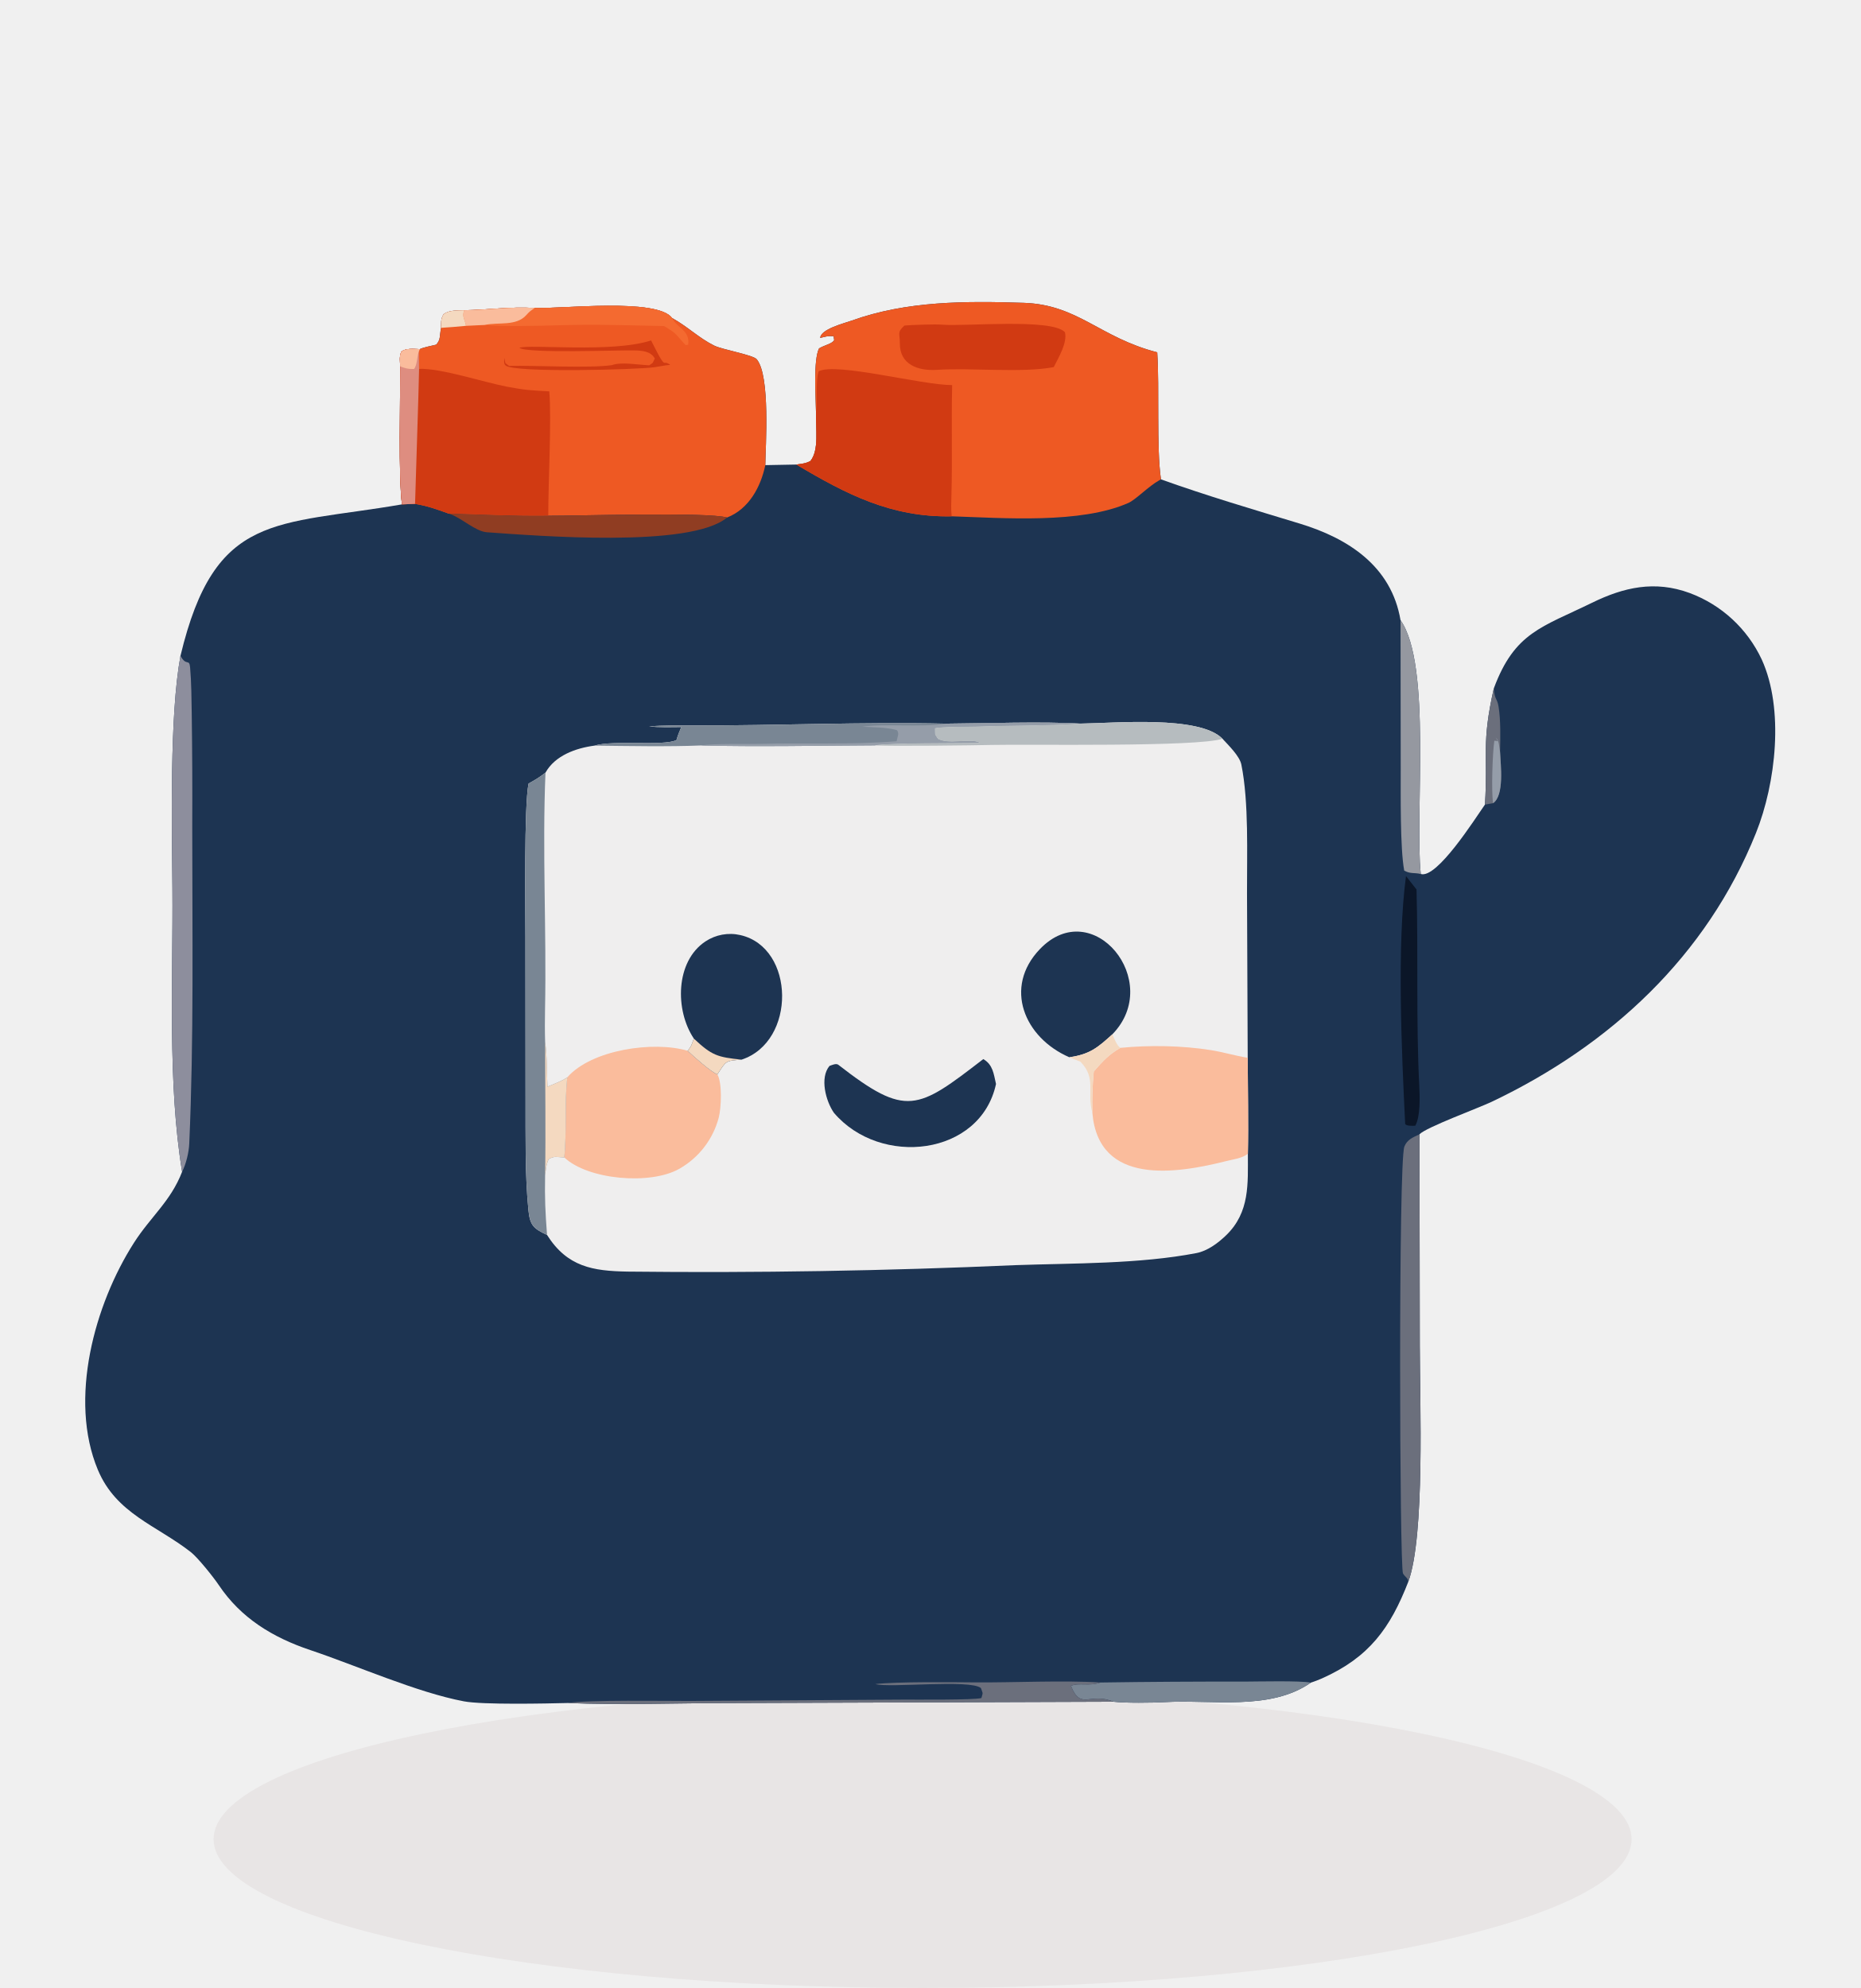
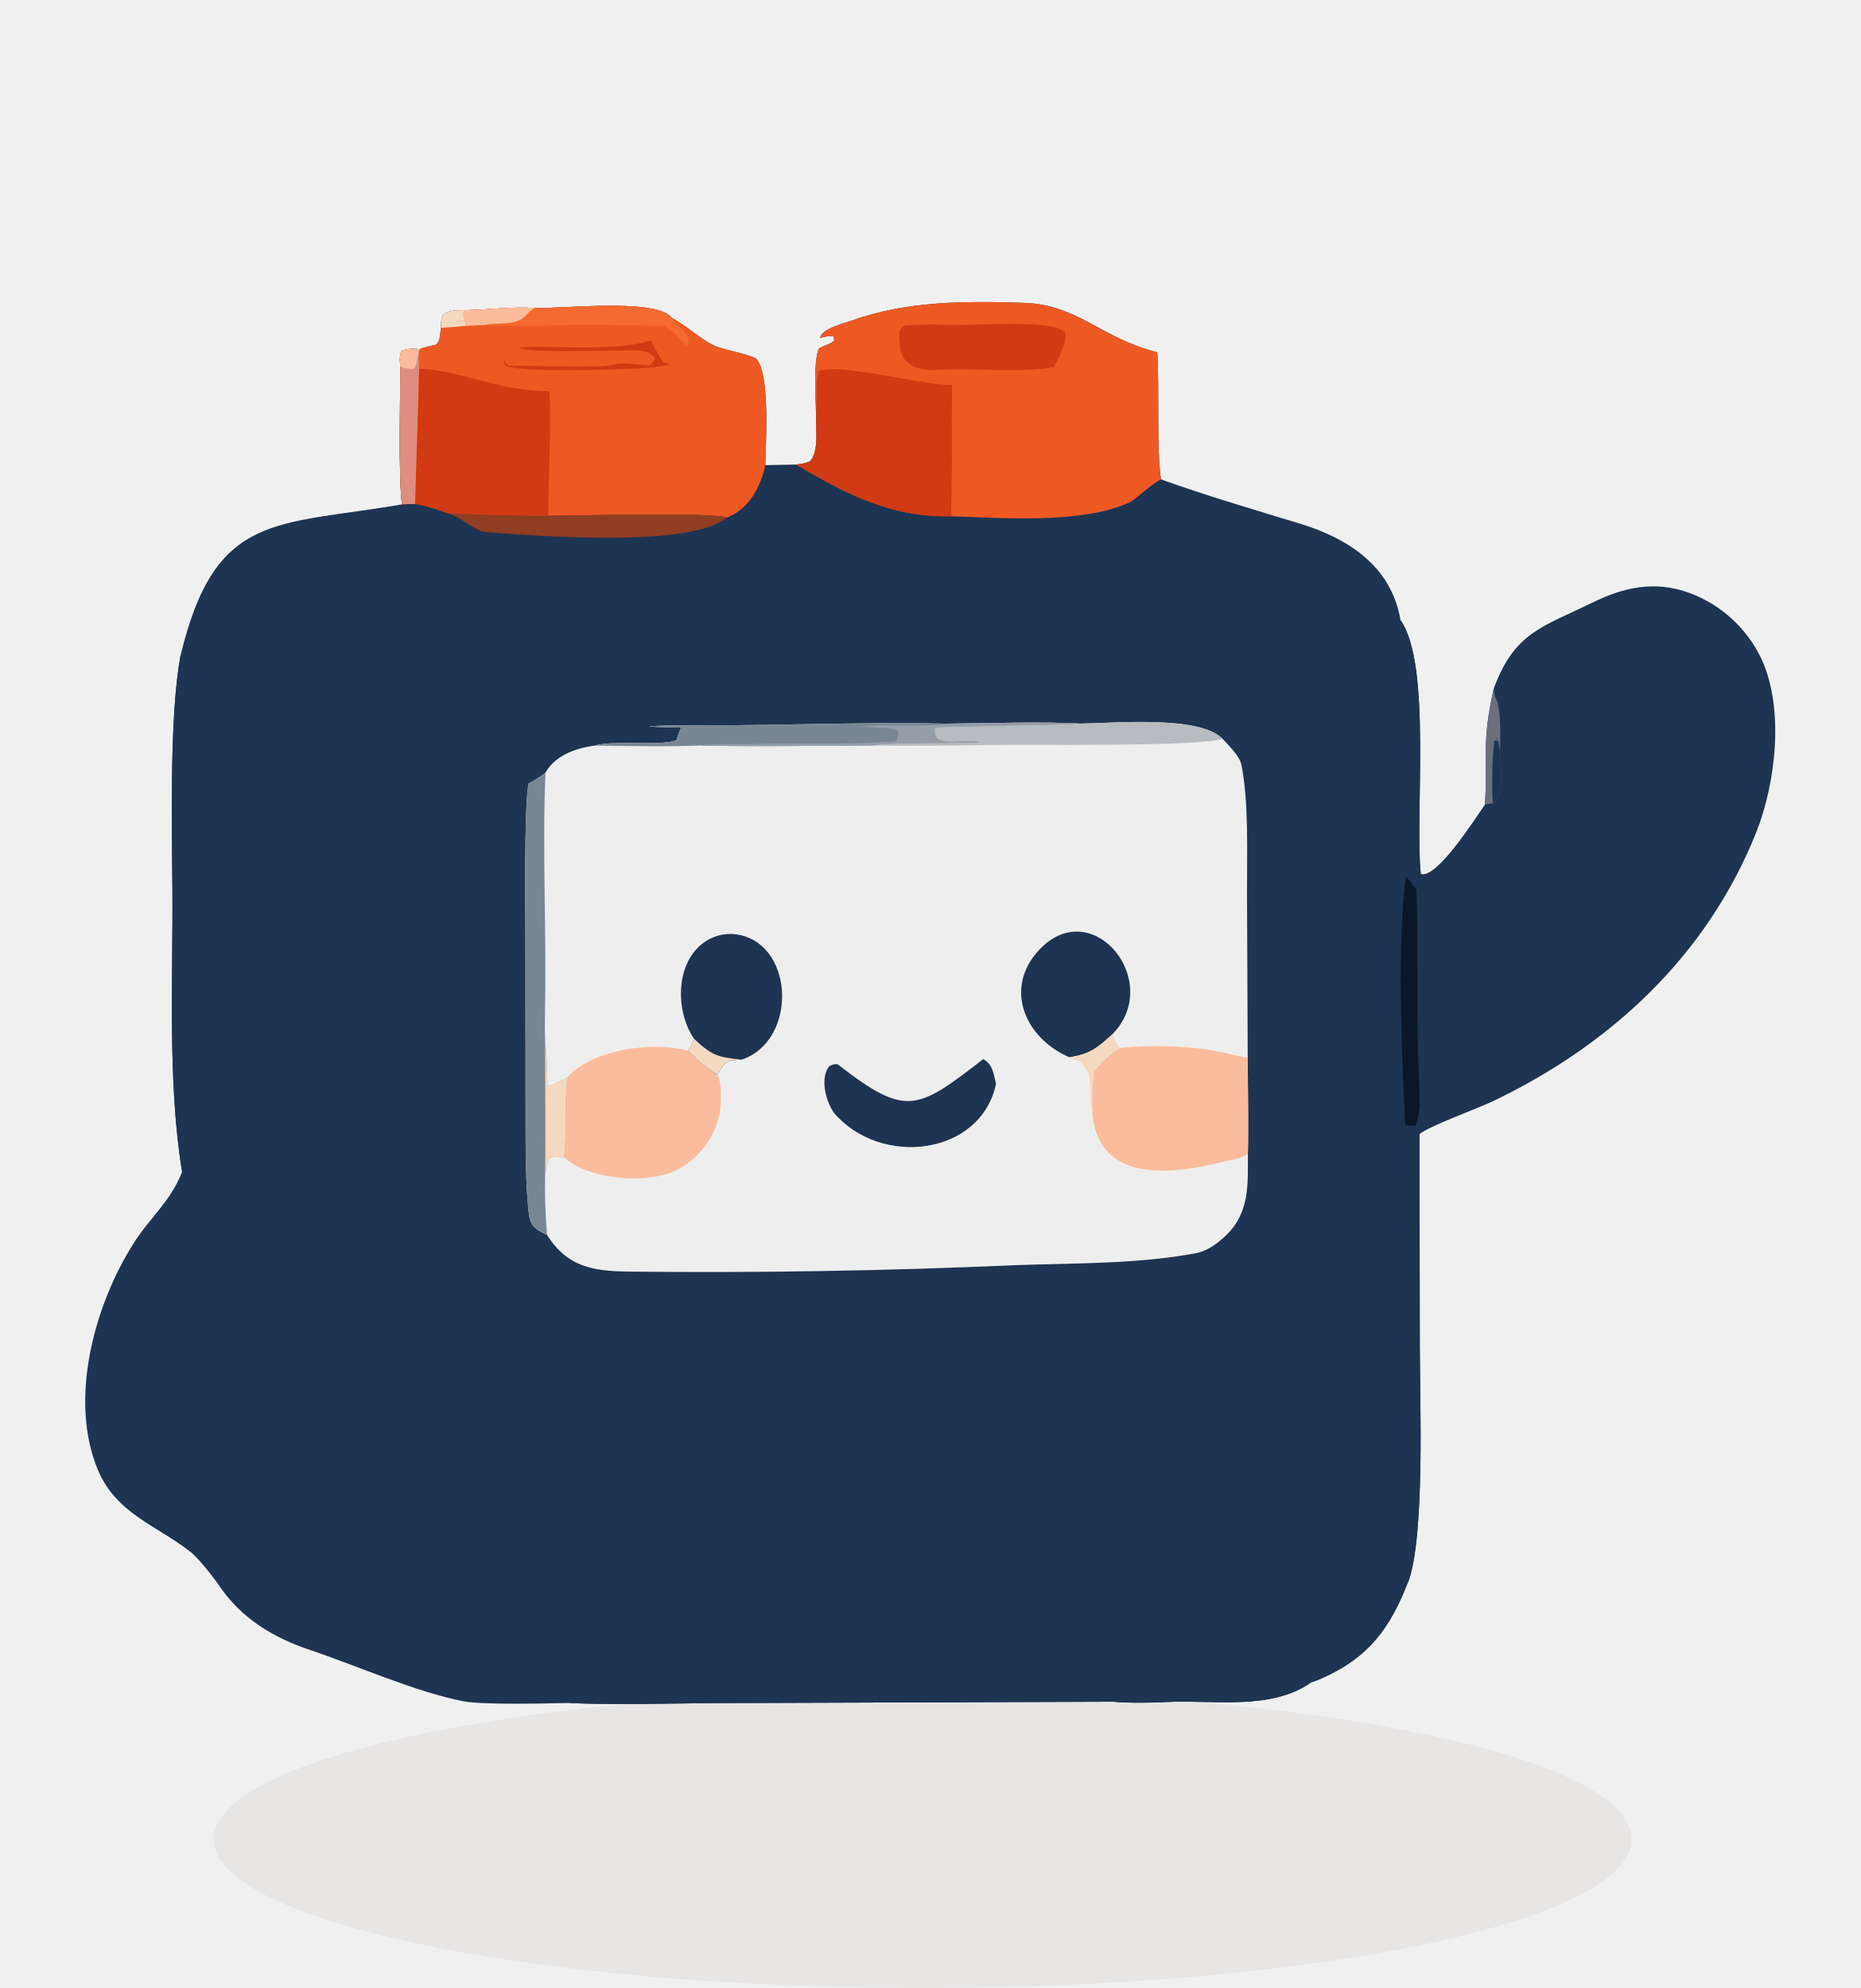
<svg xmlns="http://www.w3.org/2000/svg" width="131" height="140" viewBox="0 0 131 140" fill="none">
  <g clip-path="url(#clip0_20334_115292)">
    <ellipse cx="64.963" cy="129.523" rx="49.922" ry="10.477" fill="#4C1200" fill-opacity="0.05" />
    <path d="M57.457 29.015C57.436 27.987 57.261 25.343 57.672 24.535C58.073 24.297 58.565 24.218 58.737 23.963L58.7 23.683C58.308 23.64 58.127 23.706 57.754 23.797C57.786 23.174 59.457 22.763 59.955 22.583C63.847 21.179 68.013 21.197 72.092 21.327C75.925 21.459 77.424 23.766 81.485 24.811C81.653 27.366 81.421 31.518 81.748 33.758C84.957 34.909 88.25 35.879 91.515 36.871C94.919 37.905 97.972 39.858 98.616 43.675C100.83 46.809 99.608 57.37 100.042 61.549C101.182 61.901 103.859 57.661 104.56 56.661C104.79 53.107 104.292 52.429 105.185 48.478C106.654 44.523 108.573 44.175 112.103 42.447C114.334 41.355 116.521 40.857 118.977 41.762C121.218 42.596 123.041 44.28 124.052 46.447C125.638 49.926 125.051 55.153 123.643 58.665C120.169 67.334 113.374 73.625 105.031 77.593C104.121 78.026 100.402 79.394 99.951 79.88L99.973 94.764C99.977 98.731 100.344 108.165 99.163 111.392C97.892 114.658 96.409 116.716 93.08 118.2C92.826 118.312 92.566 118.41 92.302 118.495C89.425 120.503 85.332 119.675 81.983 119.868C81.139 119.917 79.221 119.939 78.402 119.839L51.662 119.932C47.981 119.929 43.578 120.088 39.986 119.93C38.452 119.968 33.988 120.064 32.663 119.812C29.341 119.182 25.129 117.302 21.852 116.204C19.18 115.308 16.955 113.937 15.407 111.628C15.02 111.051 13.925 109.685 13.437 109.303C11.024 107.416 8.183 106.602 6.889 103.504C4.819 98.55 6.655 91.863 9.43 87.523C10.617 85.668 12.019 84.6 12.822 82.521C11.793 76.281 12.189 68.986 12.14 62.568C12.106 58.023 11.93 50.435 12.708 46.185C15.141 36.009 19.421 37.053 28.303 35.52C28.048 33.44 28.185 28.213 28.185 25.811C28.161 25.431 28.105 25.099 28.268 24.754C28.61 24.505 29.11 24.578 29.559 24.586C29.766 24.474 30.445 24.335 30.715 24.272C31.044 23.895 30.932 23.705 31.062 23.087C31.061 22.704 31.03 22.488 31.222 22.149C31.574 21.827 32.192 21.871 32.692 21.847C34.417 21.825 35.791 21.588 37.66 21.685C39.482 21.766 46.272 20.959 47.325 22.396C48.384 22.971 49.204 23.8 50.285 24.336C50.863 24.623 53.017 24.988 53.281 25.298C54.254 26.444 53.904 31.46 53.888 32.756L56.074 32.715C56.433 32.663 56.748 32.642 57.066 32.463C57.687 31.696 57.43 30.197 57.457 29.015Z" fill="#1D3452" />
    <path d="M37.66 21.685C39.482 21.766 46.272 20.959 47.325 22.396C48.383 22.971 49.204 23.8 50.284 24.336C50.862 24.623 53.017 24.988 53.28 25.298C54.254 26.444 53.904 31.46 53.888 32.756C53.57 34.287 52.734 35.846 51.195 36.445C49.796 36.047 40.702 36.329 38.605 36.322C36.077 36.353 34.07 36.238 31.59 36.168C30.694 35.849 30.161 35.646 29.226 35.483L28.303 35.52C28.047 33.44 28.185 28.213 28.185 25.811C28.161 25.431 28.105 25.099 28.268 24.754C28.609 24.505 29.11 24.578 29.559 24.586C29.766 24.474 30.445 24.335 30.714 24.272C31.044 23.895 30.931 23.705 31.061 23.087C31.061 22.704 31.03 22.488 31.221 22.149C31.574 21.827 32.191 21.871 32.691 21.847C34.417 21.825 35.79 21.588 37.66 21.685Z" fill="#EE5923" />
    <path d="M28.185 25.811C28.161 25.431 28.105 25.099 28.268 24.754C28.609 24.505 29.11 24.578 29.559 24.586L29.492 24.742L29.509 25.979C30.988 25.906 34.112 26.931 35.694 27.231C36.956 27.471 37.374 27.493 38.676 27.56C38.848 29.471 38.599 34.123 38.605 36.322C36.077 36.353 34.07 36.238 31.59 36.168C30.694 35.849 30.161 35.646 29.226 35.483L28.303 35.52C28.047 33.44 28.185 28.213 28.185 25.811Z" fill="#D13A12" />
    <path d="M28.185 25.811C28.161 25.431 28.105 25.099 28.268 24.754C28.609 24.505 29.11 24.578 29.559 24.586L29.492 24.742L29.509 25.979C29.5 27.092 29.217 35.453 29.226 35.483L28.303 35.52C28.047 33.44 28.185 28.213 28.185 25.811Z" fill="#DE8D80" />
    <path d="M28.186 25.811C28.162 25.431 28.106 25.099 28.269 24.754C28.61 24.505 29.111 24.578 29.56 24.586L29.493 24.742C29.357 25.157 29.37 25.72 29.158 25.984C28.715 25.998 28.593 25.943 28.186 25.811Z" fill="#FABC9C" />
    <path d="M37.659 21.685C39.482 21.766 46.271 20.959 47.324 22.396C47.62 23.066 48.61 23.258 48.457 24.278L48.278 24.302C47.582 23.575 47.722 23.52 46.75 22.96C44.189 22.913 41.95 22.825 39.365 22.906C38.208 22.942 35.15 23.009 34.117 22.884L32.815 22.945C32.752 22.515 32.508 22.308 32.691 21.847C34.416 21.825 35.79 21.588 37.659 21.685Z" fill="#F46A30" />
    <path d="M32.691 21.847C34.416 21.825 35.79 21.588 37.659 21.685L37.58 21.739C37.307 21.93 37.284 21.939 37.057 22.191C36.339 22.991 35.107 22.669 34.117 22.884L32.815 22.945C32.752 22.515 32.508 22.308 32.691 21.847Z" fill="#FABC9C" />
    <path d="M31.062 23.087C31.061 22.704 31.03 22.488 31.222 22.149C31.574 21.827 32.191 21.871 32.691 21.847C32.509 22.308 32.752 22.515 32.816 22.945C32.232 23.004 31.647 23.051 31.062 23.087Z" fill="#F4D9C0" />
    <path d="M45.844 23.975C45.856 23.99 46.339 24.953 46.427 25.101C46.897 25.885 46.691 25.322 47.192 25.695C46.818 25.722 46.452 25.809 46.081 25.861C44.858 26.033 36.185 26.27 35.6 25.738C35.45 25.6 35.508 25.398 35.508 25.204L35.587 25.574C35.659 25.628 35.745 25.692 35.846 25.767C37.602 25.724 41.513 25.943 43.087 25.714C43.765 25.468 44.904 25.692 45.715 25.725C46.029 25.512 45.921 25.622 46.106 25.247C45.817 24.718 45.192 24.691 44.649 24.677C43.586 24.648 37.132 24.904 36.572 24.496C37.232 24.217 43.089 24.876 45.844 23.975Z" fill="#D13A12" />
    <path d="M57.457 29.015C57.435 27.987 57.261 25.343 57.672 24.535C58.073 24.297 58.565 24.218 58.736 23.963L58.7 23.683C58.308 23.64 58.127 23.706 57.753 23.797C57.786 23.174 59.457 22.763 59.955 22.583C63.847 21.179 68.013 21.197 72.092 21.327C75.925 21.459 77.424 23.766 81.485 24.811C81.653 27.366 81.421 31.518 81.748 33.758L81.639 33.817C80.871 34.242 79.978 35.185 79.458 35.416C76.1 36.904 70.654 36.478 67.012 36.36C62.748 36.444 59.592 34.805 56.074 32.715C56.433 32.663 56.748 32.642 57.066 32.463C57.687 31.696 57.43 30.197 57.457 29.015Z" fill="#EE5923" />
    <path d="M57.457 29.015C57.578 28.058 57.418 26.855 57.643 26.149C58.884 25.502 64.888 27.12 67.045 27.119C66.981 29.721 67.066 32.323 66.993 34.925C66.98 35.404 66.956 35.882 67.012 36.36C62.748 36.444 59.592 34.805 56.074 32.715C56.433 32.663 56.748 32.642 57.066 32.463C57.687 31.696 57.43 30.197 57.457 29.015Z" fill="#D13A12" />
    <path d="M63.689 22.925C64.15 22.884 65.871 22.82 66.314 22.863C67.863 23.011 74.048 22.391 74.986 23.395C75.169 24.131 74.537 25.177 74.197 25.854C71.941 26.28 68.363 25.886 65.988 26.045C64.637 26.135 63.343 25.673 63.362 24.167C63.371 23.512 63.134 23.417 63.689 22.925Z" fill="#D13A12" />
-     <path d="M12.707 46.185C13.123 46.954 13.328 46.346 13.386 47.004C13.48 48.057 13.482 49.217 13.501 50.272C13.538 52.914 13.55 55.556 13.537 58.198C13.536 65.576 13.655 73.159 13.326 80.534C13.298 81.168 13.107 81.954 12.822 82.521C11.792 76.281 12.188 68.986 12.139 62.568C12.105 58.023 11.929 50.435 12.707 46.185Z" fill="#8D8E9D" />
-     <path d="M99.163 111.392C99.148 111.284 99.133 111.215 99.059 111.131C98.968 111.026 98.856 110.929 98.789 110.806C98.549 110.361 98.46 81.814 98.887 80.745C99.087 80.243 99.491 80.099 99.951 79.88L99.973 94.764C99.977 98.731 100.344 108.165 99.163 111.392Z" fill="#6B6F7C" />
+     <path d="M12.707 46.185C13.123 46.954 13.328 46.346 13.386 47.004C13.48 48.057 13.482 49.217 13.501 50.272C13.538 52.914 13.55 55.556 13.537 58.198C13.536 65.576 13.655 73.159 13.326 80.534C13.298 81.168 13.107 81.954 12.822 82.521C11.792 76.281 12.188 68.986 12.139 62.568C12.105 58.023 11.929 50.435 12.707 46.185Z" fill="#1D3452" />
+     <path d="M99.163 111.392C99.148 111.284 99.133 111.215 99.059 111.131C98.968 111.026 98.856 110.929 98.789 110.806C98.549 110.361 98.46 81.814 98.887 80.745C99.087 80.243 99.491 80.099 99.951 79.88L99.973 94.764C99.977 98.731 100.344 108.165 99.163 111.392Z" fill="#1D3452" />
    <path d="M31.589 36.168C34.069 36.238 36.076 36.353 38.604 36.322C40.701 36.329 49.795 36.047 51.194 36.445C48.625 38.614 37.841 37.73 34.289 37.484C33.488 37.429 32.495 36.476 31.701 36.205L31.589 36.168Z" fill="#903D22" />
-     <path d="M98.617 43.675C100.831 46.809 99.608 57.37 100.042 61.549C99.586 61.439 99.316 61.555 98.877 61.311C98.579 59.737 98.634 55.845 98.63 54.103L98.617 43.675Z" fill="#9598A0" />
-     <path d="M77.487 118.486C80.854 118.437 84.221 118.415 87.588 118.423C88.545 118.42 91.58 118.347 92.301 118.495C89.424 120.503 85.332 119.675 81.982 119.868C81.138 119.917 79.22 119.939 78.401 119.839C76.722 119.142 76.112 120.484 75.407 118.723C75.959 118.48 76.728 118.772 77.487 118.486Z" fill="#798694" />
-     <path d="M39.987 119.93C41.366 119.697 46.944 119.787 48.524 119.785L63.653 119.691C64.36 119.689 68.639 119.727 69.105 119.58C69.219 119.145 69.221 119.329 69.071 118.878C68.33 118.248 62.598 118.886 61.638 118.596C63.12 118.42 67.063 118.465 68.68 118.478C71.334 118.499 74.906 118.321 77.489 118.486C76.73 118.772 75.96 118.48 75.408 118.723C76.113 120.484 76.724 119.142 78.402 119.839L51.662 119.932C47.981 119.929 43.578 120.088 39.987 119.93Z" fill="#6B6F7C" />
+     <path d="M98.617 43.675C100.831 46.809 99.608 57.37 100.042 61.549C99.586 61.439 99.316 61.555 98.877 61.311C98.579 59.737 98.634 55.845 98.63 54.103L98.617 43.675Z" fill="#1D3452" />
+     <path d="M77.487 118.486C80.854 118.437 84.221 118.415 87.588 118.423C88.545 118.42 91.58 118.347 92.301 118.495C89.424 120.503 85.332 119.675 81.982 119.868C81.138 119.917 79.22 119.939 78.401 119.839C76.722 119.142 76.112 120.484 75.407 118.723C75.959 118.48 76.728 118.772 77.487 118.486Z" fill="#1D3452" />
+     <path d="M39.987 119.93C41.366 119.697 46.944 119.787 48.524 119.785L63.653 119.691C64.36 119.689 68.639 119.727 69.105 119.58C69.219 119.145 69.221 119.329 69.071 118.878C68.33 118.248 62.598 118.886 61.638 118.596C63.12 118.42 67.063 118.465 68.68 118.478C71.334 118.499 74.906 118.321 77.489 118.486C76.73 118.772 75.96 118.48 75.408 118.723C76.113 120.484 76.724 119.142 78.402 119.839L51.662 119.932C47.981 119.929 43.578 120.088 39.987 119.93Z" fill="#1D3452" />
    <path d="M105.185 48.478C105.245 49.322 105.419 49.138 105.521 49.772C105.678 50.74 105.645 51.973 105.625 52.959C105.666 53.891 105.935 56.01 105.133 56.563L104.56 56.661C104.79 53.107 104.292 52.429 105.185 48.478Z" fill="#6B6F7C" />
-     <path d="M105.133 56.563C105.002 55.68 105.095 53.039 105.221 52.162L105.468 52.189L105.331 51.956C105.561 52.138 105.559 52.589 105.625 52.959C105.666 53.89 105.935 56.01 105.133 56.563Z" fill="#959DA9" />
+     <path d="M105.133 56.563C105.002 55.68 105.095 53.039 105.221 52.162L105.468 52.189L105.331 51.956C105.561 52.138 105.559 52.589 105.625 52.959C105.666 53.89 105.935 56.01 105.133 56.563Z" fill="#1D3452" />
    <path d="M66.596 50.962C69.347 50.944 73.378 50.8 76.052 50.958C78.455 50.931 84.463 50.361 86.079 52.024C86.515 52.496 87.288 53.248 87.408 53.841C87.945 56.493 87.797 60.179 87.807 62.894L87.856 74.492C87.862 76.689 87.917 79.07 87.868 81.251C87.867 83.362 88.012 85.358 86.351 86.977C85.78 87.533 85.031 88.093 84.246 88.245C80.233 89.02 75.593 88.953 71.505 89.095C62.4 89.499 53.286 89.651 44.173 89.549C41.755 89.504 39.949 89.228 38.519 86.968C37.553 86.514 37.311 86.291 37.204 85.18C36.958 82.629 37.017 80.014 37.006 77.449L36.997 65.996C37 64.063 36.894 56.767 37.218 55.179C37.717 54.901 37.96 54.758 38.41 54.411C39.085 53.198 40.566 52.679 41.858 52.509C43.197 52.097 46.658 52.565 47.631 52.121C47.736 51.761 47.828 51.54 47.971 51.201C47.333 51.205 46.309 51.241 45.709 51.148C46.698 51.08 47.812 51.085 48.809 51.088C54.714 51.103 60.698 50.832 66.596 50.962Z" fill="#EFEEEE" />
    <path d="M78.89 73.793C80.935 73.593 83.233 73.628 85.265 73.953C86.13 74.091 87.002 74.356 87.857 74.492C87.863 76.689 87.918 79.07 87.869 81.251C87.436 81.581 86.897 81.627 86.379 81.758C82.859 82.649 77.353 83.538 76.918 78.37C76.899 77.265 76.919 76.557 77.016 75.457C77.636 74.751 78.062 74.266 78.89 73.793Z" fill="#FABC9C" />
    <path d="M39.944 75.87C41.648 73.918 46.013 73.288 48.413 73.997C48.821 74.383 50.05 75.483 50.513 75.662C50.866 76.266 50.787 78.021 50.609 78.708C50.208 80.227 49.213 81.521 47.849 82.301C45.804 83.475 41.398 83.087 39.735 81.51C39.914 79.765 39.74 77.734 39.944 75.87Z" fill="#FABC9C" />
    <path d="M48.857 73.14C47.522 71.15 47.549 67.709 49.668 66.301C50.393 65.818 51.286 65.655 52.135 65.852C55.996 66.736 56.077 73.355 52.217 74.623C51.059 74.714 51.152 74.689 50.514 75.662C50.051 75.483 48.822 74.383 48.414 73.997C48.673 73.726 48.731 73.488 48.857 73.14Z" fill="#1D3452" />
    <path d="M48.857 73.14C50.126 74.332 50.515 74.447 52.216 74.623C51.058 74.714 51.151 74.689 50.514 75.662C50.05 75.483 48.821 74.383 48.413 73.997C48.673 73.726 48.731 73.488 48.857 73.14Z" fill="#F4D9C0" />
    <path d="M75.295 74.454C72.126 73.082 70.638 69.538 73.22 66.841C76.932 62.964 81.963 69.111 78.323 72.841C77.303 73.769 76.736 74.251 75.295 74.454Z" fill="#1D3452" />
    <path d="M37.218 55.179C37.717 54.901 37.96 54.758 38.41 54.411C38.176 59.905 38.49 65.56 38.378 71.066C38.363 71.811 38.361 72.641 38.385 73.386C38.535 74.466 38.492 75.459 38.548 76.53C38.981 76.349 39.571 76.128 39.944 75.87C39.74 77.734 39.914 79.765 39.735 81.51C39.169 81.489 39.059 81.391 38.636 81.626C38.462 81.991 38.438 82.348 38.383 82.748C38.351 84.391 38.396 85.352 38.519 86.968C37.553 86.514 37.311 86.291 37.204 85.18C36.958 82.629 37.017 80.014 37.006 77.449L36.997 65.996C37 64.063 36.894 56.767 37.218 55.179Z" fill="#798694" />
    <path d="M38.386 73.386C38.536 74.466 38.492 75.459 38.549 76.53C38.982 76.349 39.572 76.128 39.945 75.87C39.741 77.734 39.915 79.765 39.736 81.51C39.17 81.489 39.06 81.391 38.636 81.626C38.462 81.991 38.439 82.348 38.384 82.748C38.435 79.598 38.382 76.529 38.386 73.386Z" fill="#F4D9C0" />
    <path d="M66.597 50.962C69.347 50.944 73.379 50.8 76.052 50.958C73.655 51.122 71.153 51.076 68.747 51.167C68.155 51.189 66.306 51.16 65.833 51.285C65.852 51.814 65.784 51.632 66.043 52.032C66.808 52.465 68.352 51.955 68.998 52.31C67.538 52.349 62.62 52.297 61.584 52.491C57.585 52.508 53.317 52.597 49.339 52.498C47.137 52.592 44.089 52.536 41.859 52.509C43.198 52.097 46.659 52.565 47.632 52.121C47.736 51.761 47.829 51.54 47.972 51.201C47.334 51.205 46.309 51.241 45.709 51.148C46.699 51.08 47.813 51.085 48.81 51.088C54.715 51.103 60.699 50.832 66.597 50.962Z" fill="#798694" />
    <path d="M66.596 50.962C69.347 50.944 73.378 50.8 76.052 50.958C73.654 51.122 71.153 51.076 68.746 51.167C68.154 51.189 66.305 51.16 65.832 51.285C65.851 51.814 65.783 51.632 66.042 52.032C66.807 52.465 68.351 51.955 68.997 52.31C67.538 52.349 62.619 52.297 61.583 52.491C57.584 52.508 53.316 52.597 49.338 52.498C50.314 52.344 52.385 52.415 53.437 52.387C56.576 52.303 60.013 52.457 63.132 52.2C63.213 51.818 63.325 51.675 63.163 51.422C62.452 51.214 61.475 51.214 60.718 51.179C62.22 50.944 64.887 51.239 66.596 50.962Z" fill="#959DA9" />
    <path d="M76.051 50.958C78.454 50.931 84.462 50.361 86.079 52.024C84.311 52.62 72.381 52.4 69.87 52.46C68.718 52.487 62.821 52.567 61.583 52.491C62.618 52.297 67.537 52.349 68.997 52.31C68.351 51.955 66.807 52.465 66.042 52.032C65.783 51.632 65.851 51.815 65.832 51.285C66.305 51.16 68.154 51.189 68.746 51.167C71.152 51.076 73.654 51.122 76.051 50.958Z" fill="#B6BCBF" />
    <path d="M78.323 72.841C78.455 73.12 78.653 73.655 78.89 73.793C78.062 74.266 77.635 74.751 77.015 75.457C76.919 76.557 76.899 77.265 76.918 78.37C76.508 76.915 77.234 75.942 76.068 74.76C75.793 74.666 75.562 74.567 75.295 74.454C76.737 74.251 77.303 73.769 78.323 72.841Z" fill="#F4D9C0" />
    <path d="M69.239 74.583C69.921 74.985 69.967 75.624 70.133 76.337C69.038 81.404 61.996 82.218 58.717 78.364C58.142 77.529 57.712 75.903 58.407 75.066C58.566 75.009 58.875 74.865 59.027 74.983C63.83 78.716 64.59 78.165 69.239 74.583Z" fill="#1D3452" />
    <path d="M99.002 61.696C99.252 62.009 99.499 62.324 99.743 62.642C99.871 67.217 99.704 71.912 99.937 76.505C99.976 77.264 100.018 78.621 99.657 79.275C99.52 79.289 98.951 79.309 98.942 79.127C98.698 74.15 98.35 66.555 99.002 61.696Z" fill="#0B1628" />
  </g>
  <defs>
    <clipPath id="clip0_20334_115292">
      <rect width="131" height="140" fill="white" />
    </clipPath>
  </defs>
</svg>
